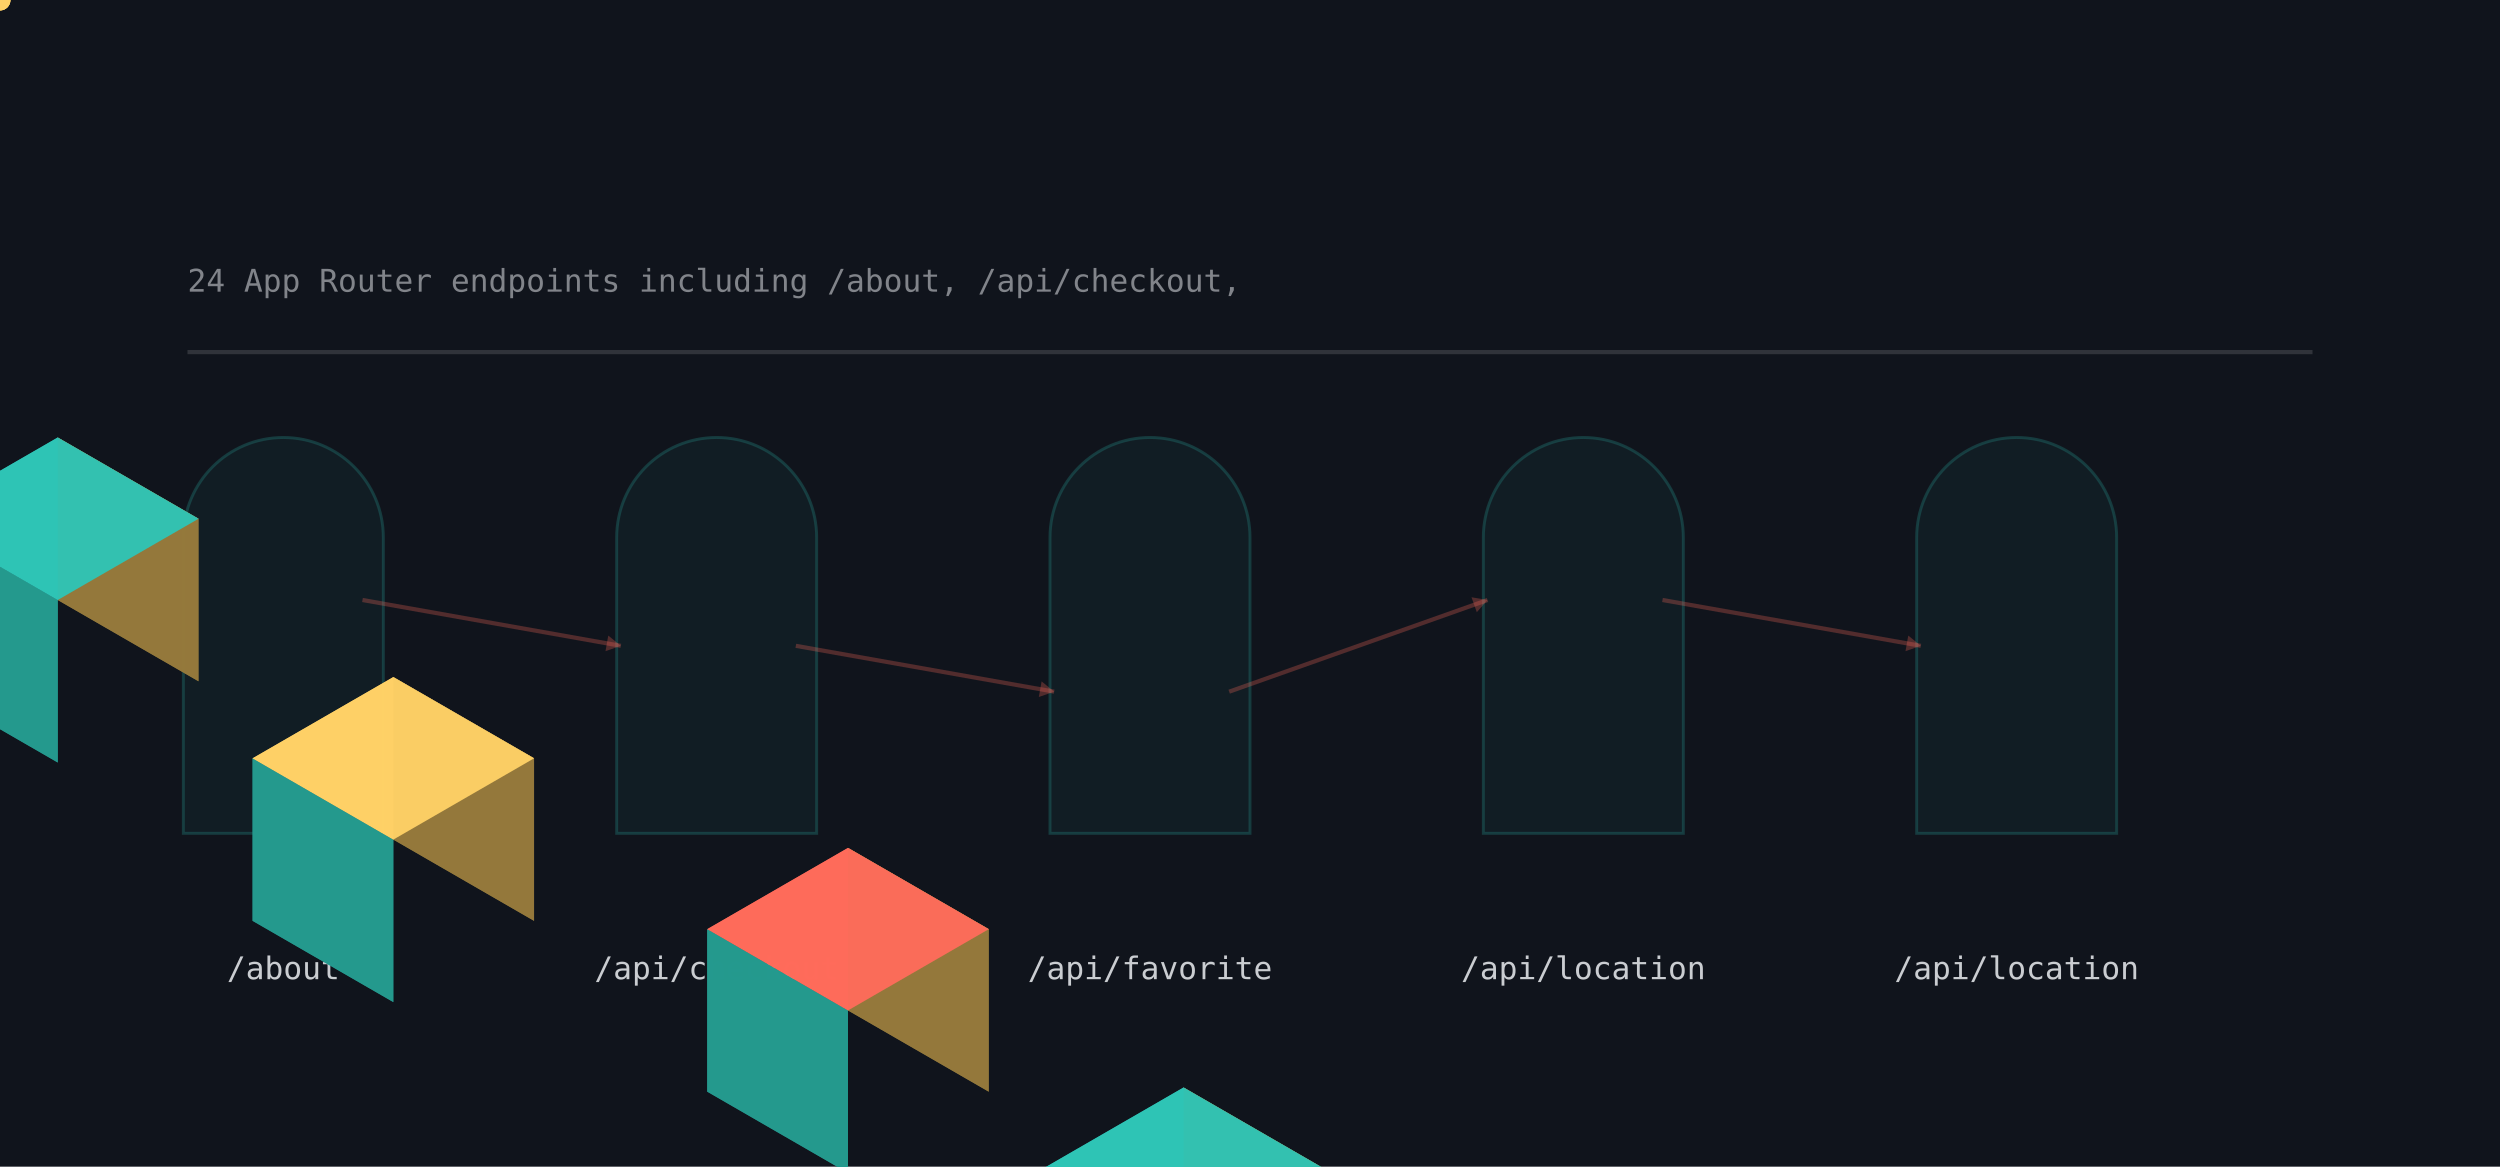
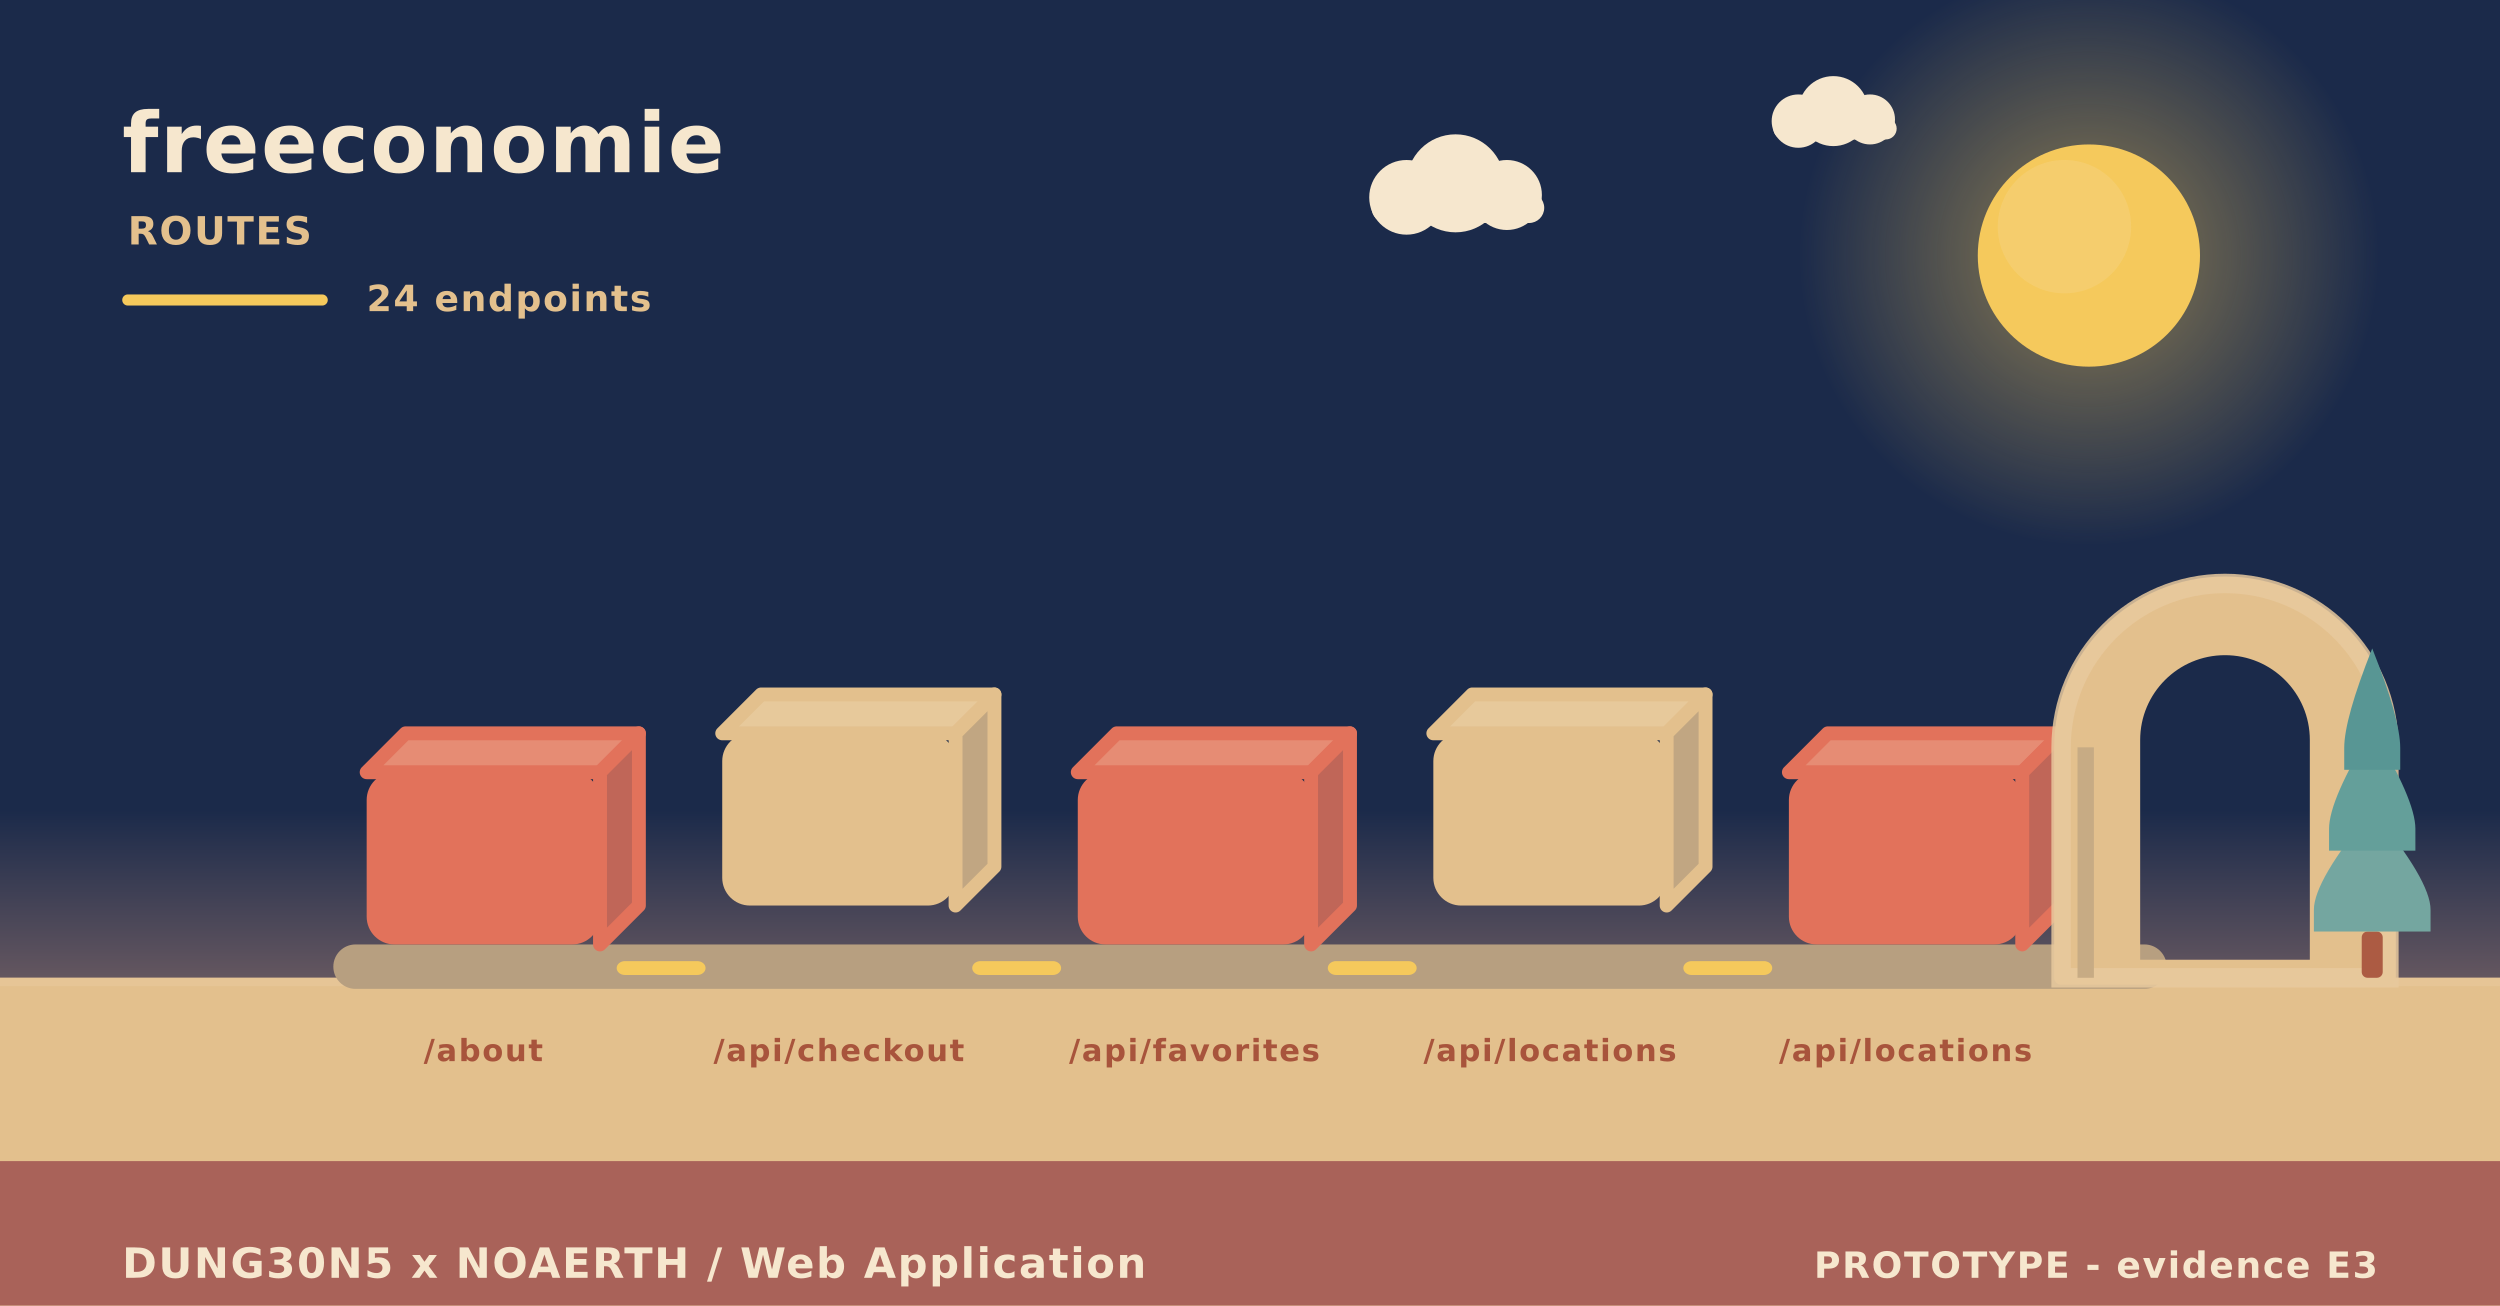
- <svg xmlns="http://www.w3.org/2000/svg" viewBox="0 0 1200 560" width="1200" height="560" role="img" aria-label="freeconomie data flow">
-   <rect width="1200" height="560" fill="#10141c" />
-   <defs>
-     <linearGradient id="gf" x1="0" y1="0" x2="1" y2="1">
-       <stop offset="0%" stop-color="#ff6b5a" />
-       <stop offset="100%" stop-color="#2ec4b6" />
-     </linearGradient>
-   </defs>
-   <path d="M88.00,400.00 L88.00,258.00 A48.00,48.00 0 0 1 184.00,258.00 L184.00,400.00 Z" fill="rgba(46,196,182,0.100)" opacity="0.55" stroke="rgba(46,196,182,0.400)" stroke-width="1.4" />
-   <polygon points="-133.37,173.00 -65.82,212.00 -65.82,134.00 -133.37,95.00" fill="#94793b" opacity="0.95" />
-   <polygon points="-200.92,212.00 -133.37,251.00 -133.37,173.00 -200.92,134.00" fill="#24998e" opacity="0.95" />
-   <polygon points="-133.37,95.00 -65.82,134.00 -133.37,173.00 -200.92,134.00" fill="#ff6b5a" opacity="0.95" />
+ <svg xmlns="http://www.w3.org/2000/svg" width="900" height="470" viewBox="0 0 900 470" role="img" aria-label="freeconomie - how data moves">
+   <linearGradient id="skyd" x1="0" y1="0" x2="0" y2="1">
+     <stop offset="0" stop-color="#1b2a4a" />
+     <stop offset="0.62" stop-color="#1b2a4a" />
+     <stop offset="1" stop-color="#f3ad8a" />
+   </linearGradient>
+   <rect width="900" height="470" fill="url(#skyd)" />
+   <radialGradient id="sund">
+     <stop offset="0.35" stop-color="#f5c95c" stop-opacity="0.34" />
+     <stop offset="1" stop-color="#f5c95c" stop-opacity="0" />
+   </radialGradient>
+   <circle cx="752" cy="92" r="104" fill="url(#sund)" />
+   <circle cx="752" cy="92" r="40" fill="#f5c95c" />
+   <circle cx="743.2" cy="81.6" r="24" fill="#f5d27e" opacity="0.5" />
  <g>
-     <polygon points="-133.37,173.00 -65.82,212.00 -65.82,134.00 -133.37,95.00" fill="#94793b" opacity="0.95" />
-     <polygon points="-200.92,212.00 -133.37,251.00 -133.37,173.00 -200.92,134.00" fill="#24998e" opacity="0.95" />
-     <polygon points="-133.37,95.00 -65.82,134.00 -133.37,173.00 -200.92,134.00" fill="#ff6b5a" opacity="0.95" />
-     <animate attributeName="opacity" values="0.25;1.0;0.25" dur="4.333s" begin="0.0s" repeatCount="indefinite" />
+     <circle cx="524" cy="66" r="17.64" fill="#f6e7ce" />
+     <circle cx="506.36" cy="71.04" r="13.44" fill="#f6e7ce" />
+     <circle cx="542.48" cy="70.2" r="12.6" fill="#f6e7ce" />
+     <rect x="493.76" y="69.36" width="62.16" height="10.92" rx="5.46" fill="#f6e7ce" />
+     <animateTransform attributeName="transform" type="translate" values="0 0;24 0;0 0" dur="36s" begin="0s" repeatCount="indefinite" />
  </g>
-   <text x="136" y="470" font-family="ui-monospace,Menlo,monospace" font-size="15" fill="rgba(242,245,249,0.820)" text-anchor="middle">/about</text>
-   <path d="M296.00,400.00 L296.00,258.00 A48.00,48.00 0 0 1 392.00,258.00 L392.00,400.00 Z" fill="rgba(46,196,182,0.100)" opacity="0.55" stroke="rgba(46,196,182,0.400)" stroke-width="1.4" />
-   <polygon points="27.71,288.00 95.26,327.00 95.26,249.00 27.71,210.00" fill="#94793b" opacity="0.95" />
-   <polygon points="-39.84,327.00 27.71,366.00 27.71,288.00 -39.84,249.00" fill="#24998e" opacity="0.95" />
-   <polygon points="27.71,210.00 95.26,249.00 27.71,288.00 -39.84,249.00" fill="#2ec4b6" opacity="0.95" />
  <g>
-     <polygon points="27.71,288.00 95.26,327.00 95.26,249.00 27.71,210.00" fill="#94793b" opacity="0.95" />
-     <polygon points="-39.84,327.00 27.71,366.00 27.71,288.00 -39.84,249.00" fill="#24998e" opacity="0.95" />
-     <polygon points="27.71,210.00 95.26,249.00 27.71,288.00 -39.84,249.00" fill="#2ec4b6" opacity="0.95" />
-     <animate attributeName="opacity" values="0.25;1.0;0.25" dur="4.333s" begin="0.4s" repeatCount="indefinite" />
+     <circle cx="660" cy="40" r="12.6" fill="#f6e7ce" />
+     <circle cx="647.4" cy="43.6" r="9.6" fill="#f6e7ce" />
+     <circle cx="673.2" cy="43" r="9" fill="#f6e7ce" />
+     <rect x="638.4" y="42.4" width="44.4" height="7.8" rx="3.9" fill="#f6e7ce" />
+     <animateTransform attributeName="transform" type="translate" values="0 0;-18 0;0 0" dur="46s" begin="3s" repeatCount="indefinite" />
  </g>
-   <text x="344" y="470" font-family="ui-monospace,Menlo,monospace" font-size="15" fill="rgba(242,245,249,0.820)" text-anchor="middle">/api/checkout</text>
-   <line x1="174.00" y1="288.00" x2="298.00" y2="310.00" stroke="rgba(255,107,90,0.500)" stroke-width="2.00" opacity="0.55" />
-   <polygon points="298.00,310.00 291.97,305.07 290.64,312.55" fill="rgba(255,107,90,0.500)" opacity="0.55" />
-   <g opacity="0.9">
-     <circle cx="0.00" cy="0.00" r="5.00" fill="#ffd166" opacity="1.00" />
-     <animateTransform attributeName="transform" type="translate" values="174.00,288.00 298.00,310.00" dur="3.467s" begin="0.0s" repeatCount="indefinite" />
-     <animateTransform attributeName="transform" type="translate" values="298.00,310.00 174.00,288.00" dur="3.467s" begin="1.733s" repeatCount="indefinite" />
+   <rect x="0" y="352" width="900" height="118" fill="#e3c08d" />
+   <rect x="0" y="352" width="900" height="3" fill="#e6c596" />
+   <text x="44" y="62" font-family="Verdana,DejaVu Sans,sans-serif" font-size="30" font-weight="700" letter-spacing="0.6" fill="#f6e7ce" text-anchor="start">freeconomie</text>
+   <text x="46" y="88" font-family="Verdana,DejaVu Sans,sans-serif" font-size="14" font-weight="700" letter-spacing="0.6" fill="#e3c08d" text-anchor="start">ROUTES</text>
+   <rect x="44" y="106" width="74" height="4" rx="2" fill="#f5c95c" />
+   <text x="132" y="112" font-family="Verdana,DejaVu Sans,sans-serif" font-size="13" font-weight="700" letter-spacing="0.6" fill="#e3c08d" text-anchor="start">24 endpoints</text>
+   <rect x="120" y="340" width="660" height="16" rx="8" fill="#b79f80" />
+   <g>
+     <path d="M132,278 L216,278 L230,264 L146,264 Z" fill="#e68c74" stroke="#e2725b" stroke-width="5" stroke-linejoin="round" />
+     <path d="M216,278 L230,264 L230,326 L216,340 Z" fill="#c06658" stroke="#e2725b" stroke-width="5" stroke-linejoin="round" />
+     <rect x="132" y="278" width="84" height="62" rx="10" fill="#e2725b" />
+     <animateTransform attributeName="transform" type="translate" values="0 10;0 0" dur="0.8s" begin="0s" fill="freeze" />
  </g>
-   <path d="M504.00,400.00 L504.00,258.00 A48.00,48.00 0 0 1 600.00,258.00 L600.00,400.00 Z" fill="rgba(46,196,182,0.100)" opacity="0.55" stroke="rgba(46,196,182,0.400)" stroke-width="1.4" />
-   <polygon points="188.79,403.00 256.34,442.00 256.34,364.00 188.79,325.00" fill="#94793b" opacity="0.95" />
-   <polygon points="121.24,442.00 188.79,481.00 188.79,403.00 121.24,364.00" fill="#24998e" opacity="0.95" />
-   <polygon points="188.79,325.00 256.34,364.00 188.79,403.00 121.24,364.00" fill="#ffd166" opacity="0.95" />
+   <text x="174" y="382" font-family="Verdana,DejaVu Sans,sans-serif" font-size="11" font-weight="700" letter-spacing="0.6" fill="#a8543c" text-anchor="middle">/about</text>
  <g>
-     <polygon points="188.79,403.00 256.34,442.00 256.34,364.00 188.79,325.00" fill="#94793b" opacity="0.95" />
-     <polygon points="121.24,442.00 188.79,481.00 188.79,403.00 121.24,364.00" fill="#24998e" opacity="0.95" />
-     <polygon points="188.79,325.00 256.34,364.00 188.79,403.00 121.24,364.00" fill="#ffd166" opacity="0.95" />
-     <animate attributeName="opacity" values="0.25;1.0;0.25" dur="4.333s" begin="0.8s" repeatCount="indefinite" />
+     <path d="M260,264 L344,264 L358,250 L274,250 Z" fill="#e7c99b" stroke="#e3c08d" stroke-width="5" stroke-linejoin="round" />
+     <path d="M344,264 L358,250 L358,312 L344,326 Z" fill="#c1a682" stroke="#e3c08d" stroke-width="5" stroke-linejoin="round" />
+     <rect x="260" y="264" width="84" height="62" rx="10" fill="#e3c08d" />
+     <animateTransform attributeName="transform" type="translate" values="0 10;0 0" dur="0.8s" begin="0.26s" fill="freeze" />
  </g>
-   <text x="552" y="470" font-family="ui-monospace,Menlo,monospace" font-size="15" fill="rgba(242,245,249,0.820)" text-anchor="middle">/api/favorite</text>
-   <line x1="382.00" y1="310.00" x2="506.00" y2="332.00" stroke="rgba(255,107,90,0.500)" stroke-width="2.00" opacity="0.55" />
-   <polygon points="506.00,332.00 499.97,327.07 498.64,334.55" fill="rgba(255,107,90,0.500)" opacity="0.55" />
-   <g opacity="0.9">
-     <circle cx="0.00" cy="0.00" r="5.00" fill="#ffd166" opacity="1.00" />
-     <animateTransform attributeName="transform" type="translate" values="382.00,310.00 506.00,332.00" dur="3.467s" begin="0.45s" repeatCount="indefinite" />
-     <animateTransform attributeName="transform" type="translate" values="506.00,332.00 382.00,310.00" dur="3.467s" begin="2.183s" repeatCount="indefinite" />
+   <text x="302" y="382" font-family="Verdana,DejaVu Sans,sans-serif" font-size="11" font-weight="700" letter-spacing="0.6" fill="#a8543c" text-anchor="middle">/api/checkout</text>
+   <rect x="222" y="346" width="32" height="5" rx="3" fill="#f5c95c" />
+   <animate attributeName="opacity" values="0.3;1;0.3" dur="3.4s" begin="0.5s" repeatCount="indefinite" />
+   <g>
+     <path d="M388,278 L472,278 L486,264 L402,264 Z" fill="#e68c74" stroke="#e2725b" stroke-width="5" stroke-linejoin="round" />
+     <path d="M472,278 L486,264 L486,326 L472,340 Z" fill="#c06658" stroke="#e2725b" stroke-width="5" stroke-linejoin="round" />
+     <rect x="388" y="278" width="84" height="62" rx="10" fill="#e2725b" />
+     <animateTransform attributeName="transform" type="translate" values="0 10;0 0" dur="0.8s" begin="0.52s" fill="freeze" />
  </g>
-   <path d="M712.00,400.00 L712.00,258.00 A48.00,48.00 0 0 1 808.00,258.00 L808.00,400.00 Z" fill="rgba(46,196,182,0.100)" opacity="0.55" stroke="rgba(46,196,182,0.400)" stroke-width="1.4" />
-   <polygon points="407.03,485.00 474.58,524.00 474.58,446.00 407.03,407.00" fill="#94793b" opacity="0.95" />
-   <polygon points="339.48,524.00 407.03,563.00 407.03,485.00 339.48,446.00" fill="#24998e" opacity="0.95" />
-   <polygon points="407.03,407.00 474.58,446.00 407.03,485.00 339.48,446.00" fill="#ff6b5a" opacity="0.95" />
+   <text x="430" y="382" font-family="Verdana,DejaVu Sans,sans-serif" font-size="11" font-weight="700" letter-spacing="0.6" fill="#a8543c" text-anchor="middle">/api/favorites</text>
+   <rect x="350" y="346" width="32" height="5" rx="3" fill="#f5c95c" />
+   <animate attributeName="opacity" values="0.3;1;0.3" dur="3.4s" begin="1s" repeatCount="indefinite" />
  <g>
-     <polygon points="407.03,485.00 474.58,524.00 474.58,446.00 407.03,407.00" fill="#94793b" opacity="0.95" />
-     <polygon points="339.48,524.00 407.03,563.00 407.03,485.00 339.48,446.00" fill="#24998e" opacity="0.95" />
-     <polygon points="407.03,407.00 474.58,446.00 407.03,485.00 339.48,446.00" fill="#ff6b5a" opacity="0.95" />
-     <animate attributeName="opacity" values="0.25;1.0;0.25" dur="4.333s" begin="1.2s" repeatCount="indefinite" />
+     <path d="M516,264 L600,264 L614,250 L530,250 Z" fill="#e7c99b" stroke="#e3c08d" stroke-width="5" stroke-linejoin="round" />
+     <path d="M600,264 L614,250 L614,312 L600,326 Z" fill="#c1a682" stroke="#e3c08d" stroke-width="5" stroke-linejoin="round" />
+     <rect x="516" y="264" width="84" height="62" rx="10" fill="#e3c08d" />
+     <animateTransform attributeName="transform" type="translate" values="0 10;0 0" dur="0.8s" begin="0.78s" fill="freeze" />
  </g>
-   <text x="760" y="470" font-family="ui-monospace,Menlo,monospace" font-size="15" fill="rgba(242,245,249,0.820)" text-anchor="middle">/api/location</text>
-   <line x1="590.00" y1="332.00" x2="714.00" y2="288.00" stroke="rgba(255,107,90,0.500)" stroke-width="2.00" opacity="0.55" />
-   <polygon points="714.00,288.00 706.32,286.69 708.86,293.86" fill="rgba(255,107,90,0.500)" opacity="0.55" />
-   <g opacity="0.9">
-     <circle cx="0.00" cy="0.00" r="5.00" fill="#ffd166" opacity="1.00" />
-     <animateTransform attributeName="transform" type="translate" values="590.00,332.00 714.00,288.00" dur="3.467s" begin="0.9s" repeatCount="indefinite" />
-     <animateTransform attributeName="transform" type="translate" values="714.00,288.00 590.00,332.00" dur="3.467s" begin="2.633s" repeatCount="indefinite" />
+   <text x="558" y="382" font-family="Verdana,DejaVu Sans,sans-serif" font-size="11" font-weight="700" letter-spacing="0.6" fill="#a8543c" text-anchor="middle">/api/locations</text>
+   <rect x="478" y="346" width="32" height="5" rx="3" fill="#f5c95c" />
+   <animate attributeName="opacity" values="0.3;1;0.3" dur="3.4s" begin="1.5s" repeatCount="indefinite" />
+   <g>
+     <path d="M644,278 L728,278 L742,264 L658,264 Z" fill="#e68c74" stroke="#e2725b" stroke-width="5" stroke-linejoin="round" />
+     <path d="M728,278 L742,264 L742,326 L728,340 Z" fill="#c06658" stroke="#e2725b" stroke-width="5" stroke-linejoin="round" />
+     <rect x="644" y="278" width="84" height="62" rx="10" fill="#e2725b" />
+     <animateTransform attributeName="transform" type="translate" values="0 10;0 0" dur="0.8s" begin="1.04s" fill="freeze" />
  </g>
-   <path d="M920.00,400.00 L920.00,258.00 A48.00,48.00 0 0 1 1016.00,258.00 L1016.00,400.00 Z" fill="rgba(46,196,182,0.100)" opacity="0.55" stroke="rgba(46,196,182,0.400)" stroke-width="1.4" />
-   <polygon points="568.11,600.00 635.66,639.00 635.66,561.00 568.11,522.00" fill="#94793b" opacity="0.95" />
-   <polygon points="500.56,639.00 568.11,678.00 568.11,600.00 500.56,561.00" fill="#24998e" opacity="0.95" />
-   <polygon points="568.11,522.00 635.66,561.00 568.11,600.00 500.56,561.00" fill="#2ec4b6" opacity="0.95" />
-   <g>
-     <polygon points="568.11,600.00 635.66,639.00 635.66,561.00 568.11,522.00" fill="#94793b" opacity="0.95" />
-     <polygon points="500.56,639.00 568.11,678.00 568.11,600.00 500.56,561.00" fill="#24998e" opacity="0.95" />
-     <polygon points="568.11,522.00 635.66,561.00 568.11,600.00 500.56,561.00" fill="#2ec4b6" opacity="0.95" />
-     <animate attributeName="opacity" values="0.25;1.0;0.25" dur="4.333s" begin="1.6s" repeatCount="indefinite" />
-   </g>
-   <text x="968" y="470" font-family="ui-monospace,Menlo,monospace" font-size="15" fill="rgba(242,245,249,0.820)" text-anchor="middle">/api/location</text>
-   <line x1="798.00" y1="288.00" x2="922.00" y2="310.00" stroke="rgba(255,107,90,0.500)" stroke-width="2.00" opacity="0.55" />
-   <polygon points="922.00,310.00 915.97,305.07 914.64,312.55" fill="rgba(255,107,90,0.500)" opacity="0.55" />
-   <g opacity="0.9">
-     <circle cx="0.00" cy="0.00" r="5.00" fill="#ffd166" opacity="1.00" />
-     <animateTransform attributeName="transform" type="translate" values="798.00,288.00 922.00,310.00" dur="3.467s" begin="1.35s" repeatCount="indefinite" />
-     <animateTransform attributeName="transform" type="translate" values="922.00,310.00 798.00,288.00" dur="3.467s" begin="3.083s" repeatCount="indefinite" />
-   </g>
-   <rect x="90.00" y="168.00" width="1020.00" height="2.00" rx="0.00" fill="rgba(242,245,249,0.140)" opacity="1.00" />
-   <text x="90" y="140" font-family="ui-monospace,Menlo,monospace" font-size="15" fill="rgba(242,245,249,0.500)">24 App Router endpoints including /about, /api/checkout,</text>
+   <text x="686" y="382" font-family="Verdana,DejaVu Sans,sans-serif" font-size="11" font-weight="700" letter-spacing="0.6" fill="#a8543c" text-anchor="middle">/api/locations</text>
+   <rect x="606" y="346" width="32" height="5" rx="3" fill="#f5c95c" />
+   <animate attributeName="opacity" values="0.3;1;0.3" dur="3.4s" begin="2s" repeatCount="indefinite" />
+   <path d="M742,352 L742,269.04 A59,59 0 0 1 860,269.04 L860,352 Z M767.96,348 L767.96,266.4 A33.04,33.04 0 0 1 834.04,266.4 L834.04,348 Z" fill="#e3c08d" fill-rule="evenodd" stroke="#e3c08d" stroke-width="5" stroke-linejoin="round" />
+   <path d="M742,352 L742,269.04 A59,59 0 0 1 860,269.04 L860,352 Z" fill="none" stroke="#e8c99d" stroke-width="7" stroke-linecap="round" opacity="0.85" />
+   <rect x="747.9" y="269.04" width="5.9" height="82.96" fill="#c7ab84" />
+   <rect x="850.22" y="335.36" width="7.56" height="16.64" rx="2.1" fill="#ac5b43" />
+   <path d="M854,291.68 Q833,317.01 833,327.5 Q833,335.36 833,335.36 L875,335.36 Q875,335.36 875,327.5 Q875,317.01 854,291.68 Z" fill="#74a6a0" />
+   <path d="M854,262.56 Q838.46,287.89 838.46,298.38 Q838.46,306.24 838.46,306.24 L869.54,306.24 Q869.54,306.24 869.54,298.38 Q869.54,287.89 854,262.56 Z" fill="#649f9a" />
+   <path d="M854,233.44 Q843.92,258.77 843.92,269.26 Q843.92,277.12 843.92,277.12 L864.08,277.12 Q864.08,277.12 864.08,269.26 Q864.08,258.77 854,233.44 Z" fill="#589694" />
+   <rect x="0" y="418" width="900" height="52" rx="0" fill="#a65c56" opacity="0.94" />
+   <text x="44" y="460" font-family="Verdana,DejaVu Sans,sans-serif" font-size="15" font-weight="700" letter-spacing="0.6" fill="#f6e7ce" text-anchor="start">DUNG30N5 x NOAERTH  /  Web Application</text>
+   <text x="856" y="460" font-family="Verdana,DejaVu Sans,sans-serif" font-size="13" font-weight="700" letter-spacing="0.6" fill="#f6e7ce" text-anchor="end">PROTOTYPE  -  evidence E3</text>
</svg>
